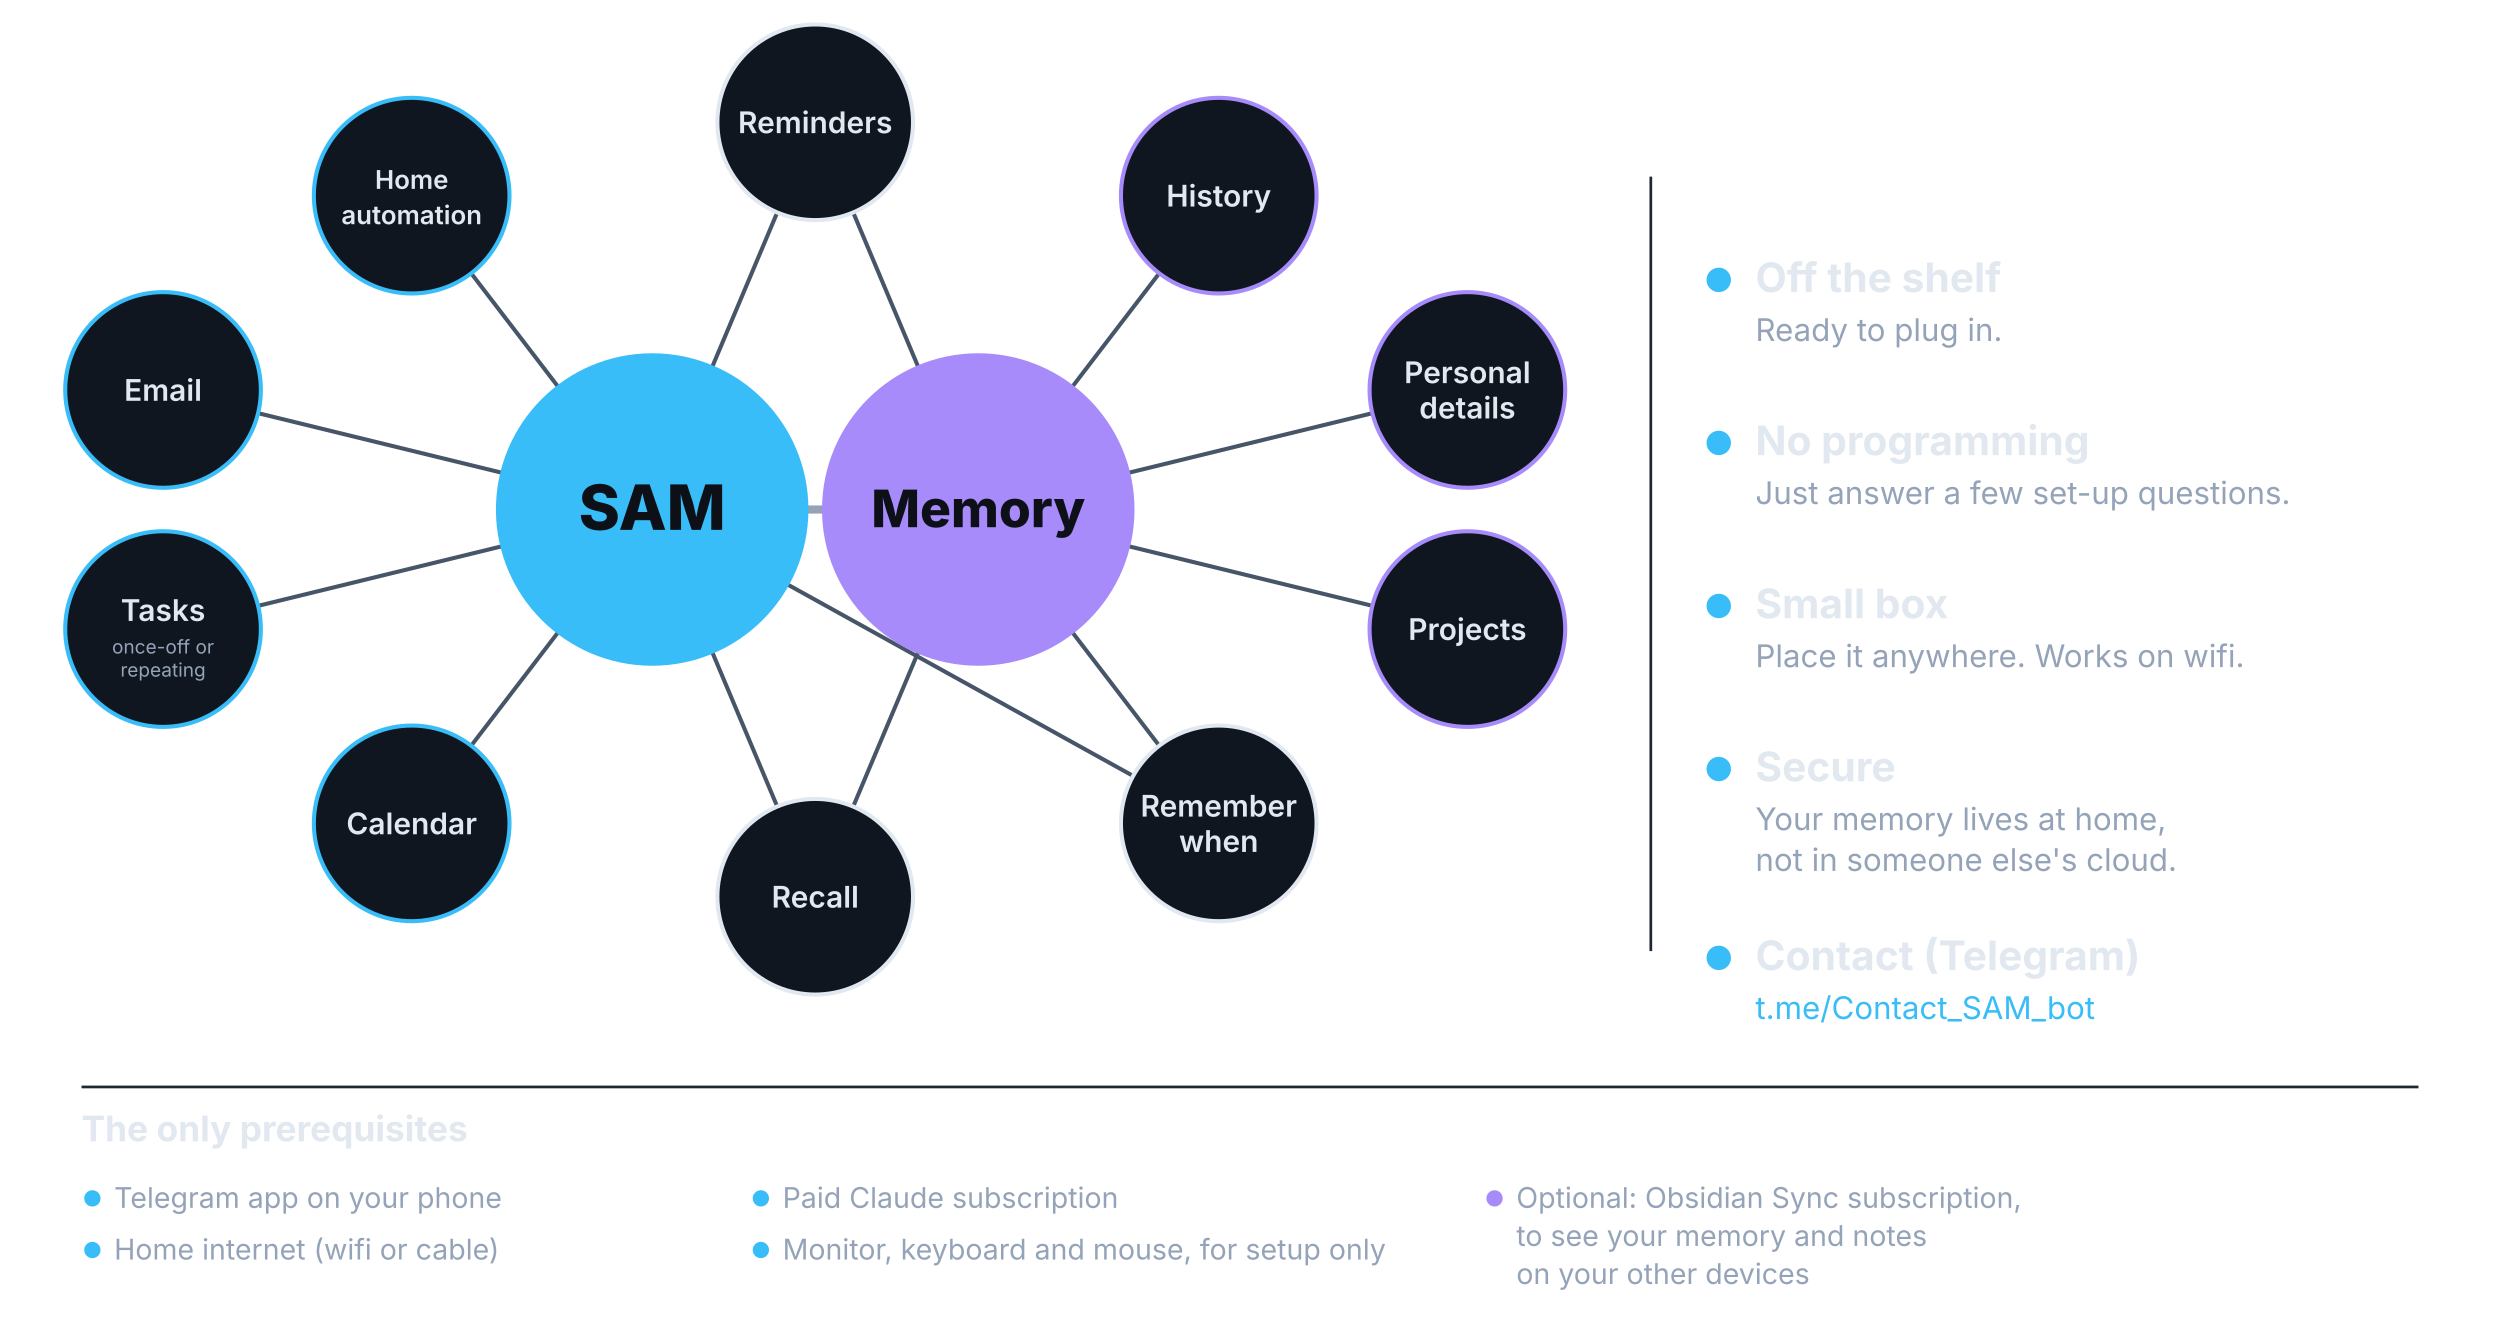
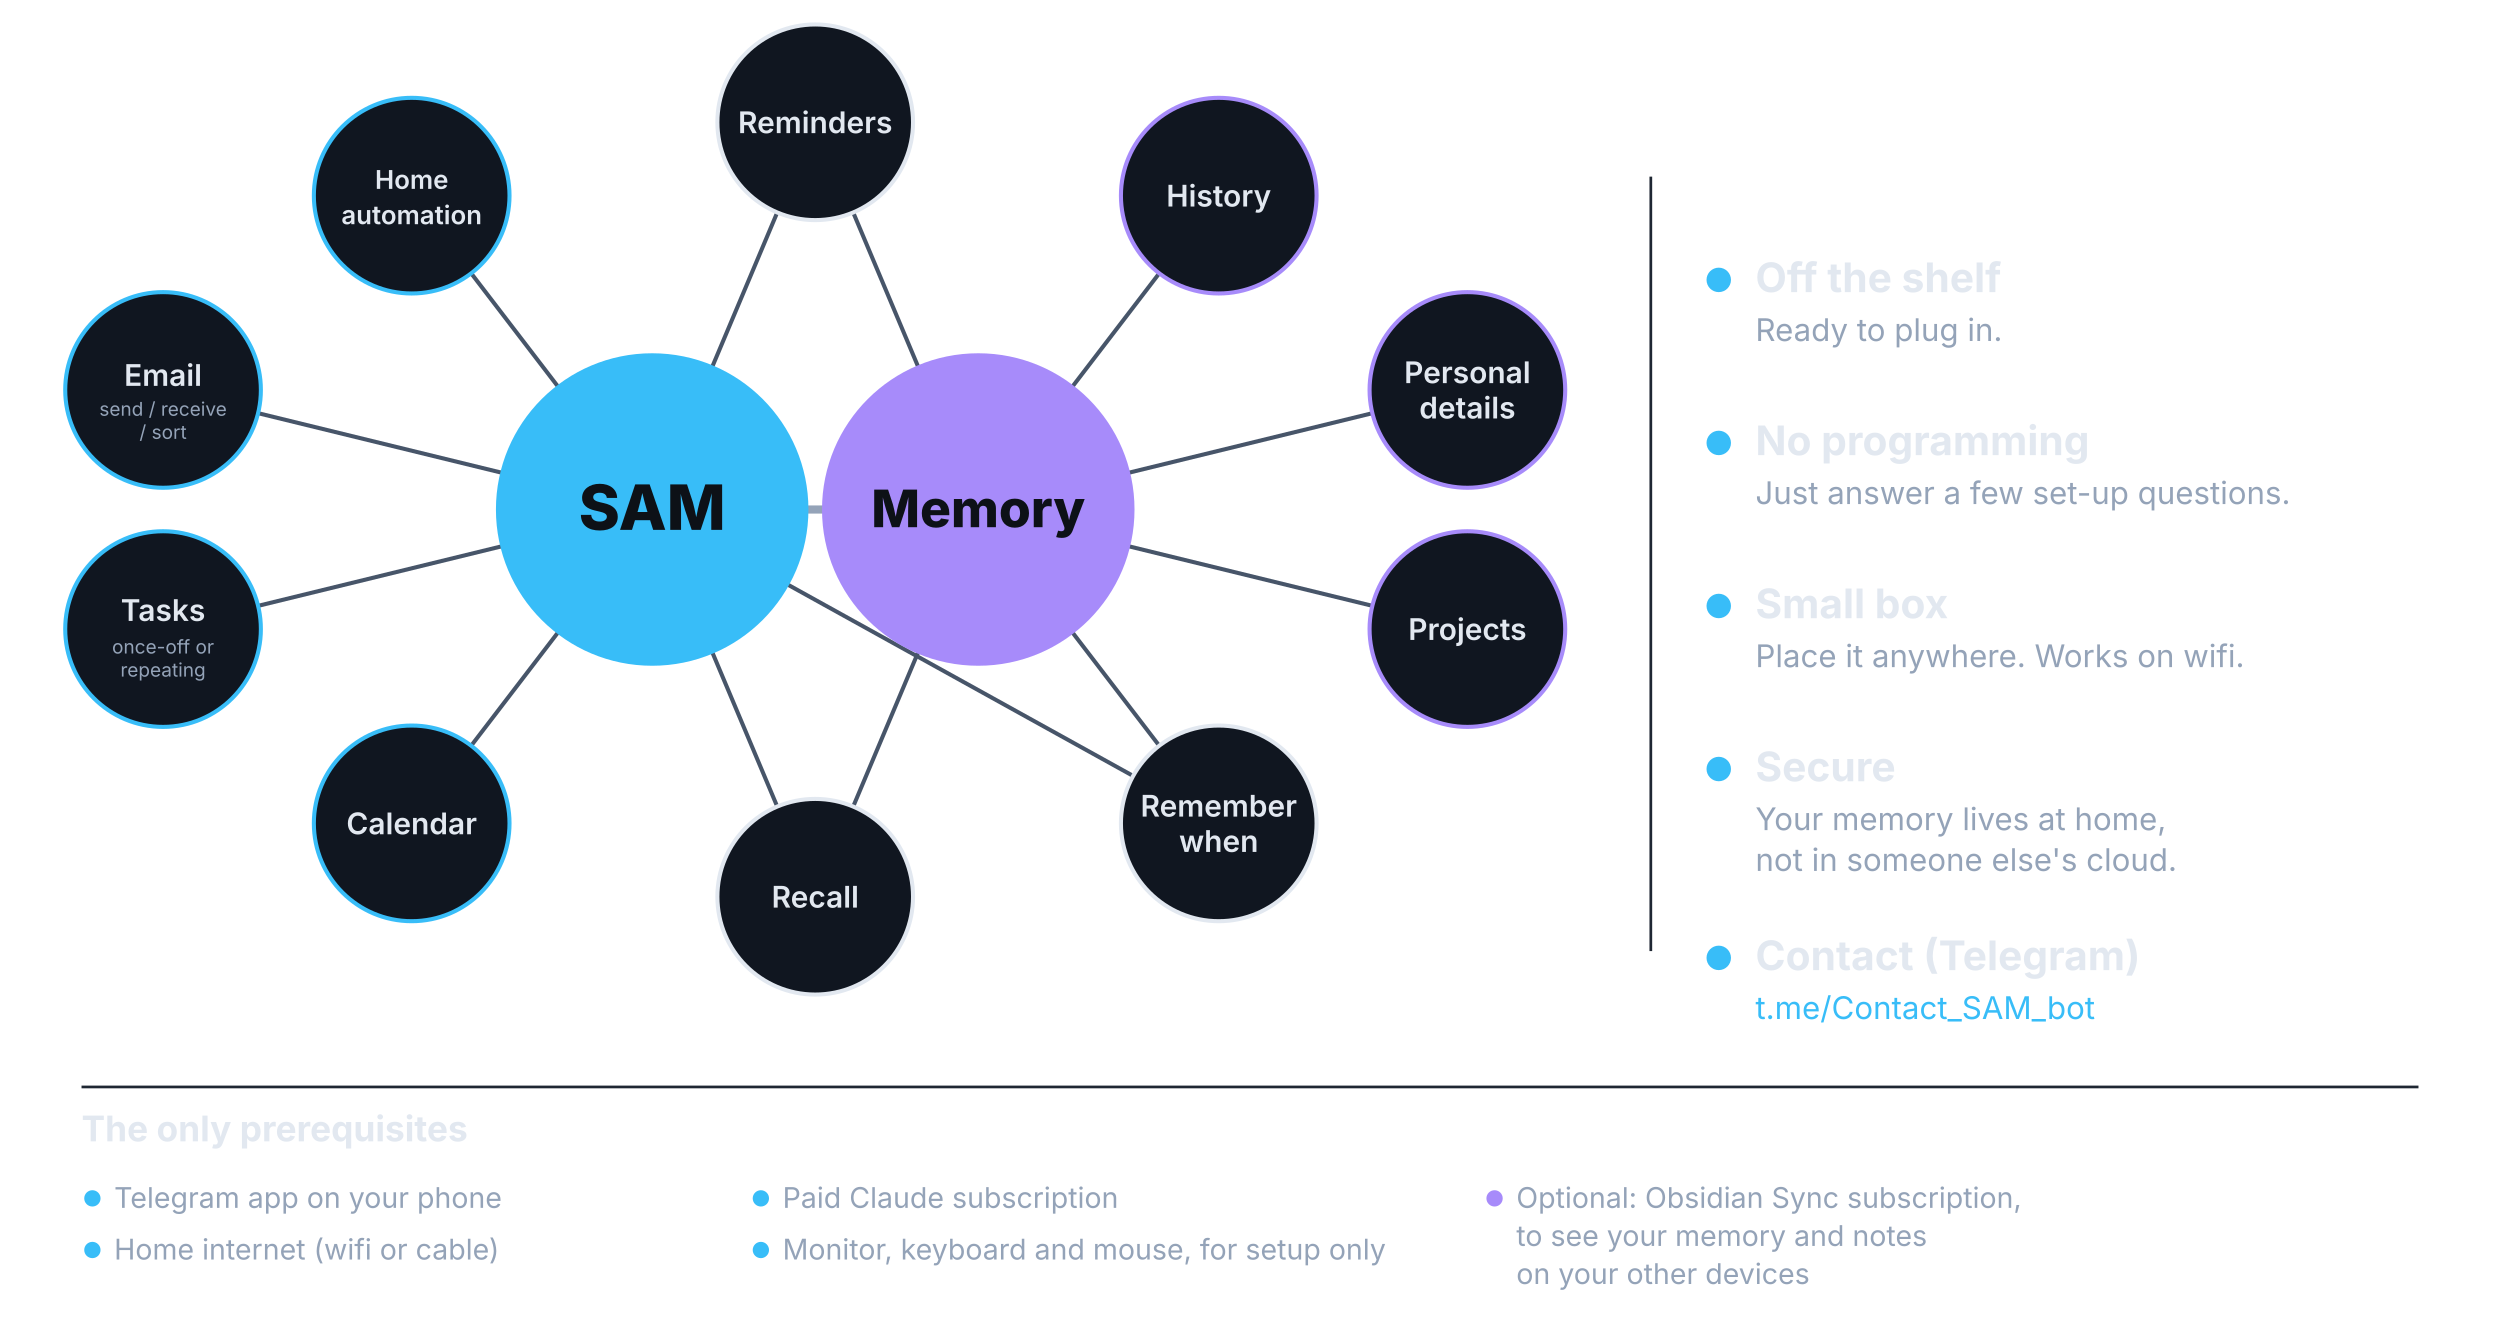
<svg xmlns="http://www.w3.org/2000/svg" viewBox="0 0 1840 985" font-family="system-ui,-apple-system,'Segoe UI',sans-serif">
  <g stroke="#475569" stroke-width="3" fill="none">
    <line x1="480" y1="375" x2="720" y2="375" stroke="#94a3b8" stroke-width="6" />
    <line x1="600" y1="90" x2="480" y2="375" />
    <line x1="600" y1="90" x2="720" y2="375" />
    <line x1="897" y1="144" x2="720" y2="375" />
    <line x1="1080" y1="287" x2="720" y2="375" />
    <line x1="1080" y1="463" x2="720" y2="375" />
    <line x1="897" y1="606" x2="480" y2="375" />
    <line x1="897" y1="606" x2="720" y2="375" />
    <line x1="600" y1="660" x2="480" y2="375" />
    <line x1="600" y1="660" x2="720" y2="375" />
    <line x1="303" y1="606" x2="480" y2="375" />
    <line x1="120" y1="463" x2="480" y2="375" />
    <line x1="120" y1="287" x2="480" y2="375" />
    <line x1="303" y1="144" x2="480" y2="375" />
  </g>
  <g text-anchor="middle" font-weight="600">
    <circle cx="480" cy="375" r="115" fill="#38bdf8" />
    <text x="480" y="390" font-size="46" fill="#0d1117" font-weight="800">SAM</text>
    <circle cx="720" cy="375" r="115" fill="#a78bfa" />
    <text x="720" y="388" font-size="38" fill="#0d1117" font-weight="800">Memory</text>
    <g fill="rgb(16,22,32)" stroke-width="3">
      <circle cx="600" cy="90" r="72" stroke="#e2e8f0" />
      <circle cx="897" cy="144" r="72" stroke="#a78bfa" />
      <circle cx="1080" cy="287" r="72" stroke="#a78bfa" />
      <circle cx="1080" cy="463" r="72" stroke="#a78bfa" />
      <circle cx="897" cy="606" r="72" stroke="#e2e8f0" />
      <circle cx="600" cy="660" r="72" stroke="#e2e8f0" />
      <circle cx="303" cy="606" r="72" stroke="#38bdf8" />
      <circle cx="120" cy="463" r="72" stroke="#38bdf8" />
      <circle cx="120" cy="287" r="72" stroke="#38bdf8" />
      <circle cx="303" cy="144" r="72" stroke="#38bdf8" />
    </g>
    <g font-size="22" fill="#e2e8f0">
      <text x="600" y="98">Reminders</text>
      <text x="897" y="152">History</text>
      <text x="1080" y="282">Personal</text>
      <text x="1080" y="308">details</text>
      <text x="1080" y="471">Projects</text>
      <text x="897" y="601">Remember</text>
      <text x="897" y="627">when</text>
      <text x="600" y="668">Recall</text>
      <text x="303" y="614">Calendar</text>
      <text x="120" y="457">Tasks</text>
      <text x="120" y="481" font-size="14" font-weight="400" fill="#94a3b8">once-off or</text>
      <text x="120" y="498" font-size="14" font-weight="400" fill="#94a3b8">repeating</text>
-       <text x="120" y="295">Email</text>
+       <text x="120" y="284">Email</text>
+       <text x="120" y="306" font-size="14" font-weight="400" fill="#94a3b8">send / receive</text>
+       <text x="120" y="323" font-size="14" font-weight="400" fill="#94a3b8">/ sort</text>
      <text x="303" y="139" font-size="19">Home</text>
      <text x="303" y="165" font-size="19">automation</text>
    </g>
  </g>
  <line x1="1215" y1="130" x2="1215" y2="700" stroke="#1f2733" stroke-width="2" />
  <g font-family="system-ui,-apple-system,'Segoe UI',sans-serif">
    <circle cx="1265" cy="206" r="9" fill="#38bdf8" />
    <text x="1292" y="215" font-size="30" font-weight="700" fill="#e2e8f0">Off the shelf</text>
    <text x="1292" y="251" font-size="23" fill="#94a3b8">Ready to plug in.</text>
    <circle cx="1265" cy="326" r="9" fill="#38bdf8" />
    <text x="1292" y="335" font-size="30" font-weight="700" fill="#e2e8f0">No programming</text>
    <text x="1292" y="371" font-size="23" fill="#94a3b8">Just answer a few set-up questions.</text>
    <circle cx="1265" cy="446" r="9" fill="#38bdf8" />
    <text x="1292" y="455" font-size="30" font-weight="700" fill="#e2e8f0">Small box</text>
    <text x="1292" y="491" font-size="23" fill="#94a3b8">Place it anywhere. Works on wifi.</text>
    <circle cx="1265" cy="566" r="9" fill="#38bdf8" />
    <text x="1292" y="575" font-size="30" font-weight="700" fill="#e2e8f0">Secure</text>
    <text x="1292" y="611" font-size="23" fill="#94a3b8">Your memory lives at home,</text>
    <text x="1292" y="641" font-size="23" fill="#94a3b8">not in someone else's cloud.</text>
    <circle cx="1265" cy="705" r="9" fill="#38bdf8" />
    <text x="1292" y="714" font-size="30" font-weight="700" fill="#e2e8f0">Contact (Telegram)</text>
    <text x="1292" y="750" font-size="23" fill="#38bdf8">t.me/Contact_SAM_bot</text>
  </g>
  <g font-family="system-ui,-apple-system,'Segoe UI',sans-serif">
    <line x1="60" y1="800" x2="1780" y2="800" stroke="#1f2733" stroke-width="2" />
    <text x="60" y="840" font-size="26" font-weight="700" fill="#e2e8f0">The only prerequisites</text>
    <g font-size="21" fill="#94a3b8">
      <circle cx="68" cy="882" r="6" fill="#38bdf8" />
      <text x="84" y="889">Telegram app on your phone</text>
      <circle cx="68" cy="920" r="6" fill="#38bdf8" />
      <text x="84" y="927">Home internet (wifi or cable)</text>
      <circle cx="560" cy="882" r="6" fill="#38bdf8" />
      <text x="576" y="889">Paid Claude subscription</text>
      <circle cx="560" cy="920" r="6" fill="#38bdf8" />
      <text x="576" y="927">Monitor, keyboard and mouse, for setup only</text>
      <circle cx="1100" cy="882" r="6" fill="#a78bfa" />
      <text x="1116" y="889">Optional: Obsidian Sync subscription,</text>
      <text x="1116" y="917">to see your memory and notes</text>
      <text x="1116" y="945">on your other devices</text>
    </g>
  </g>
</svg>
